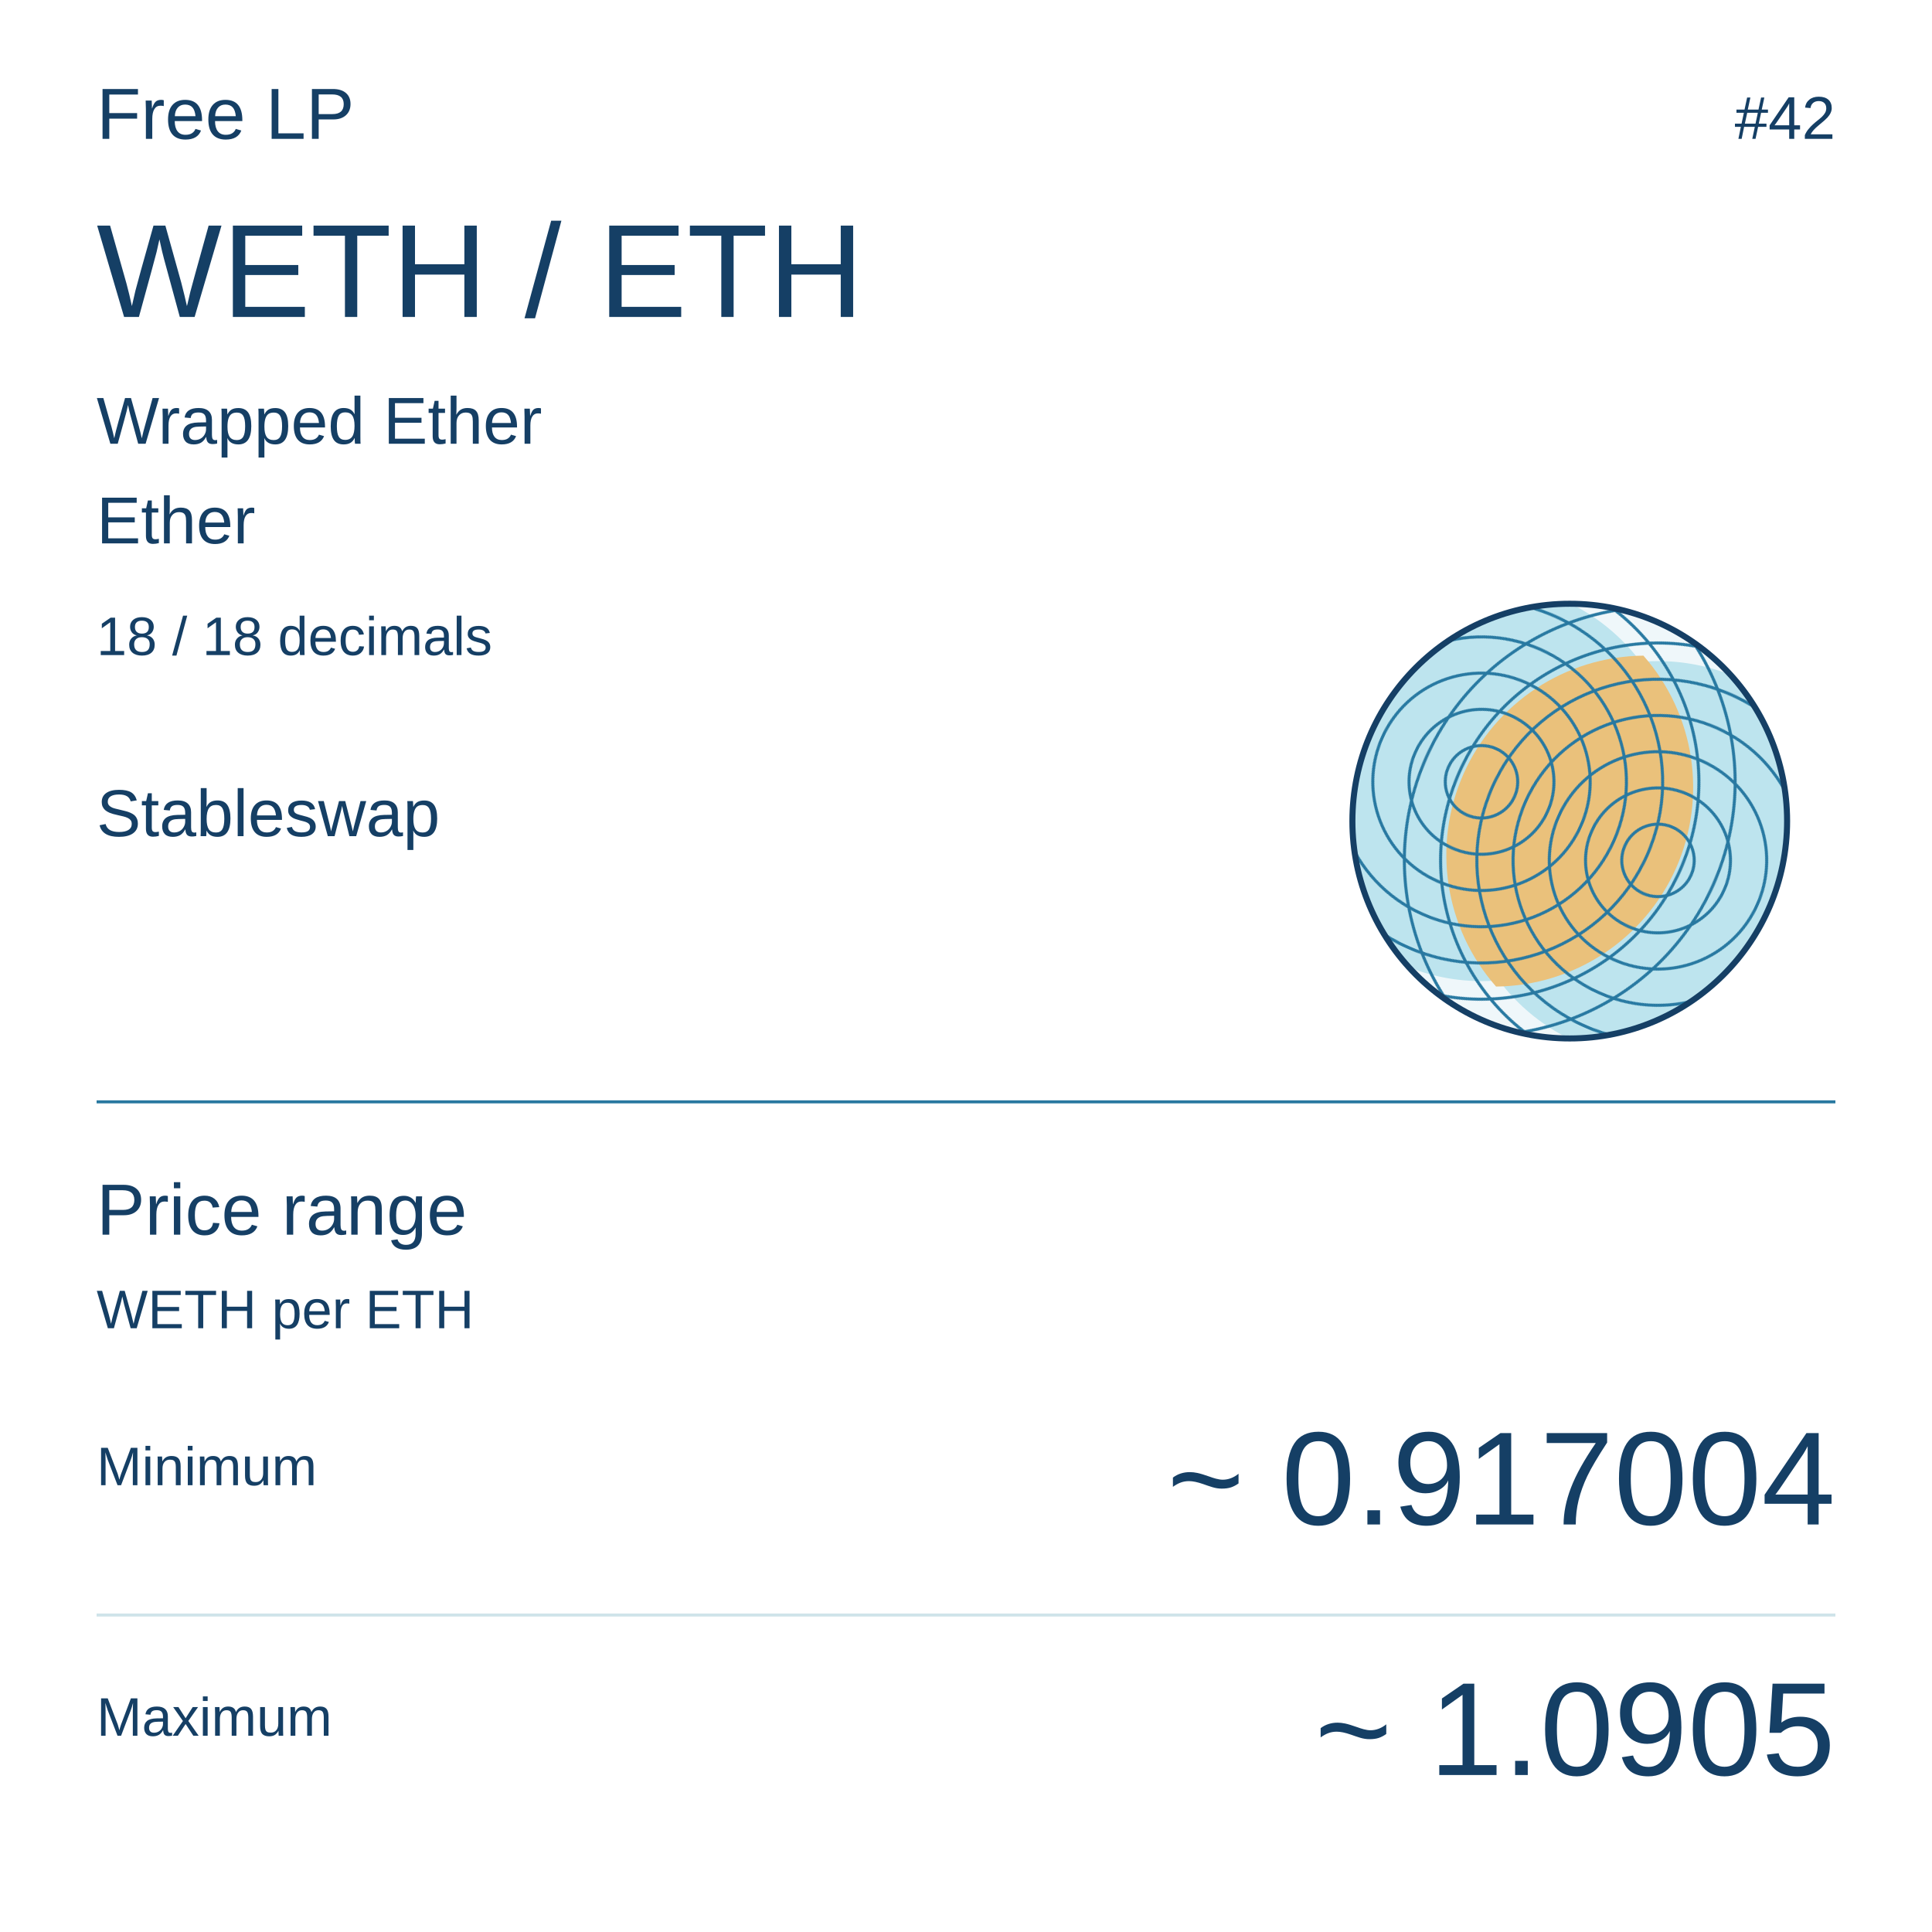
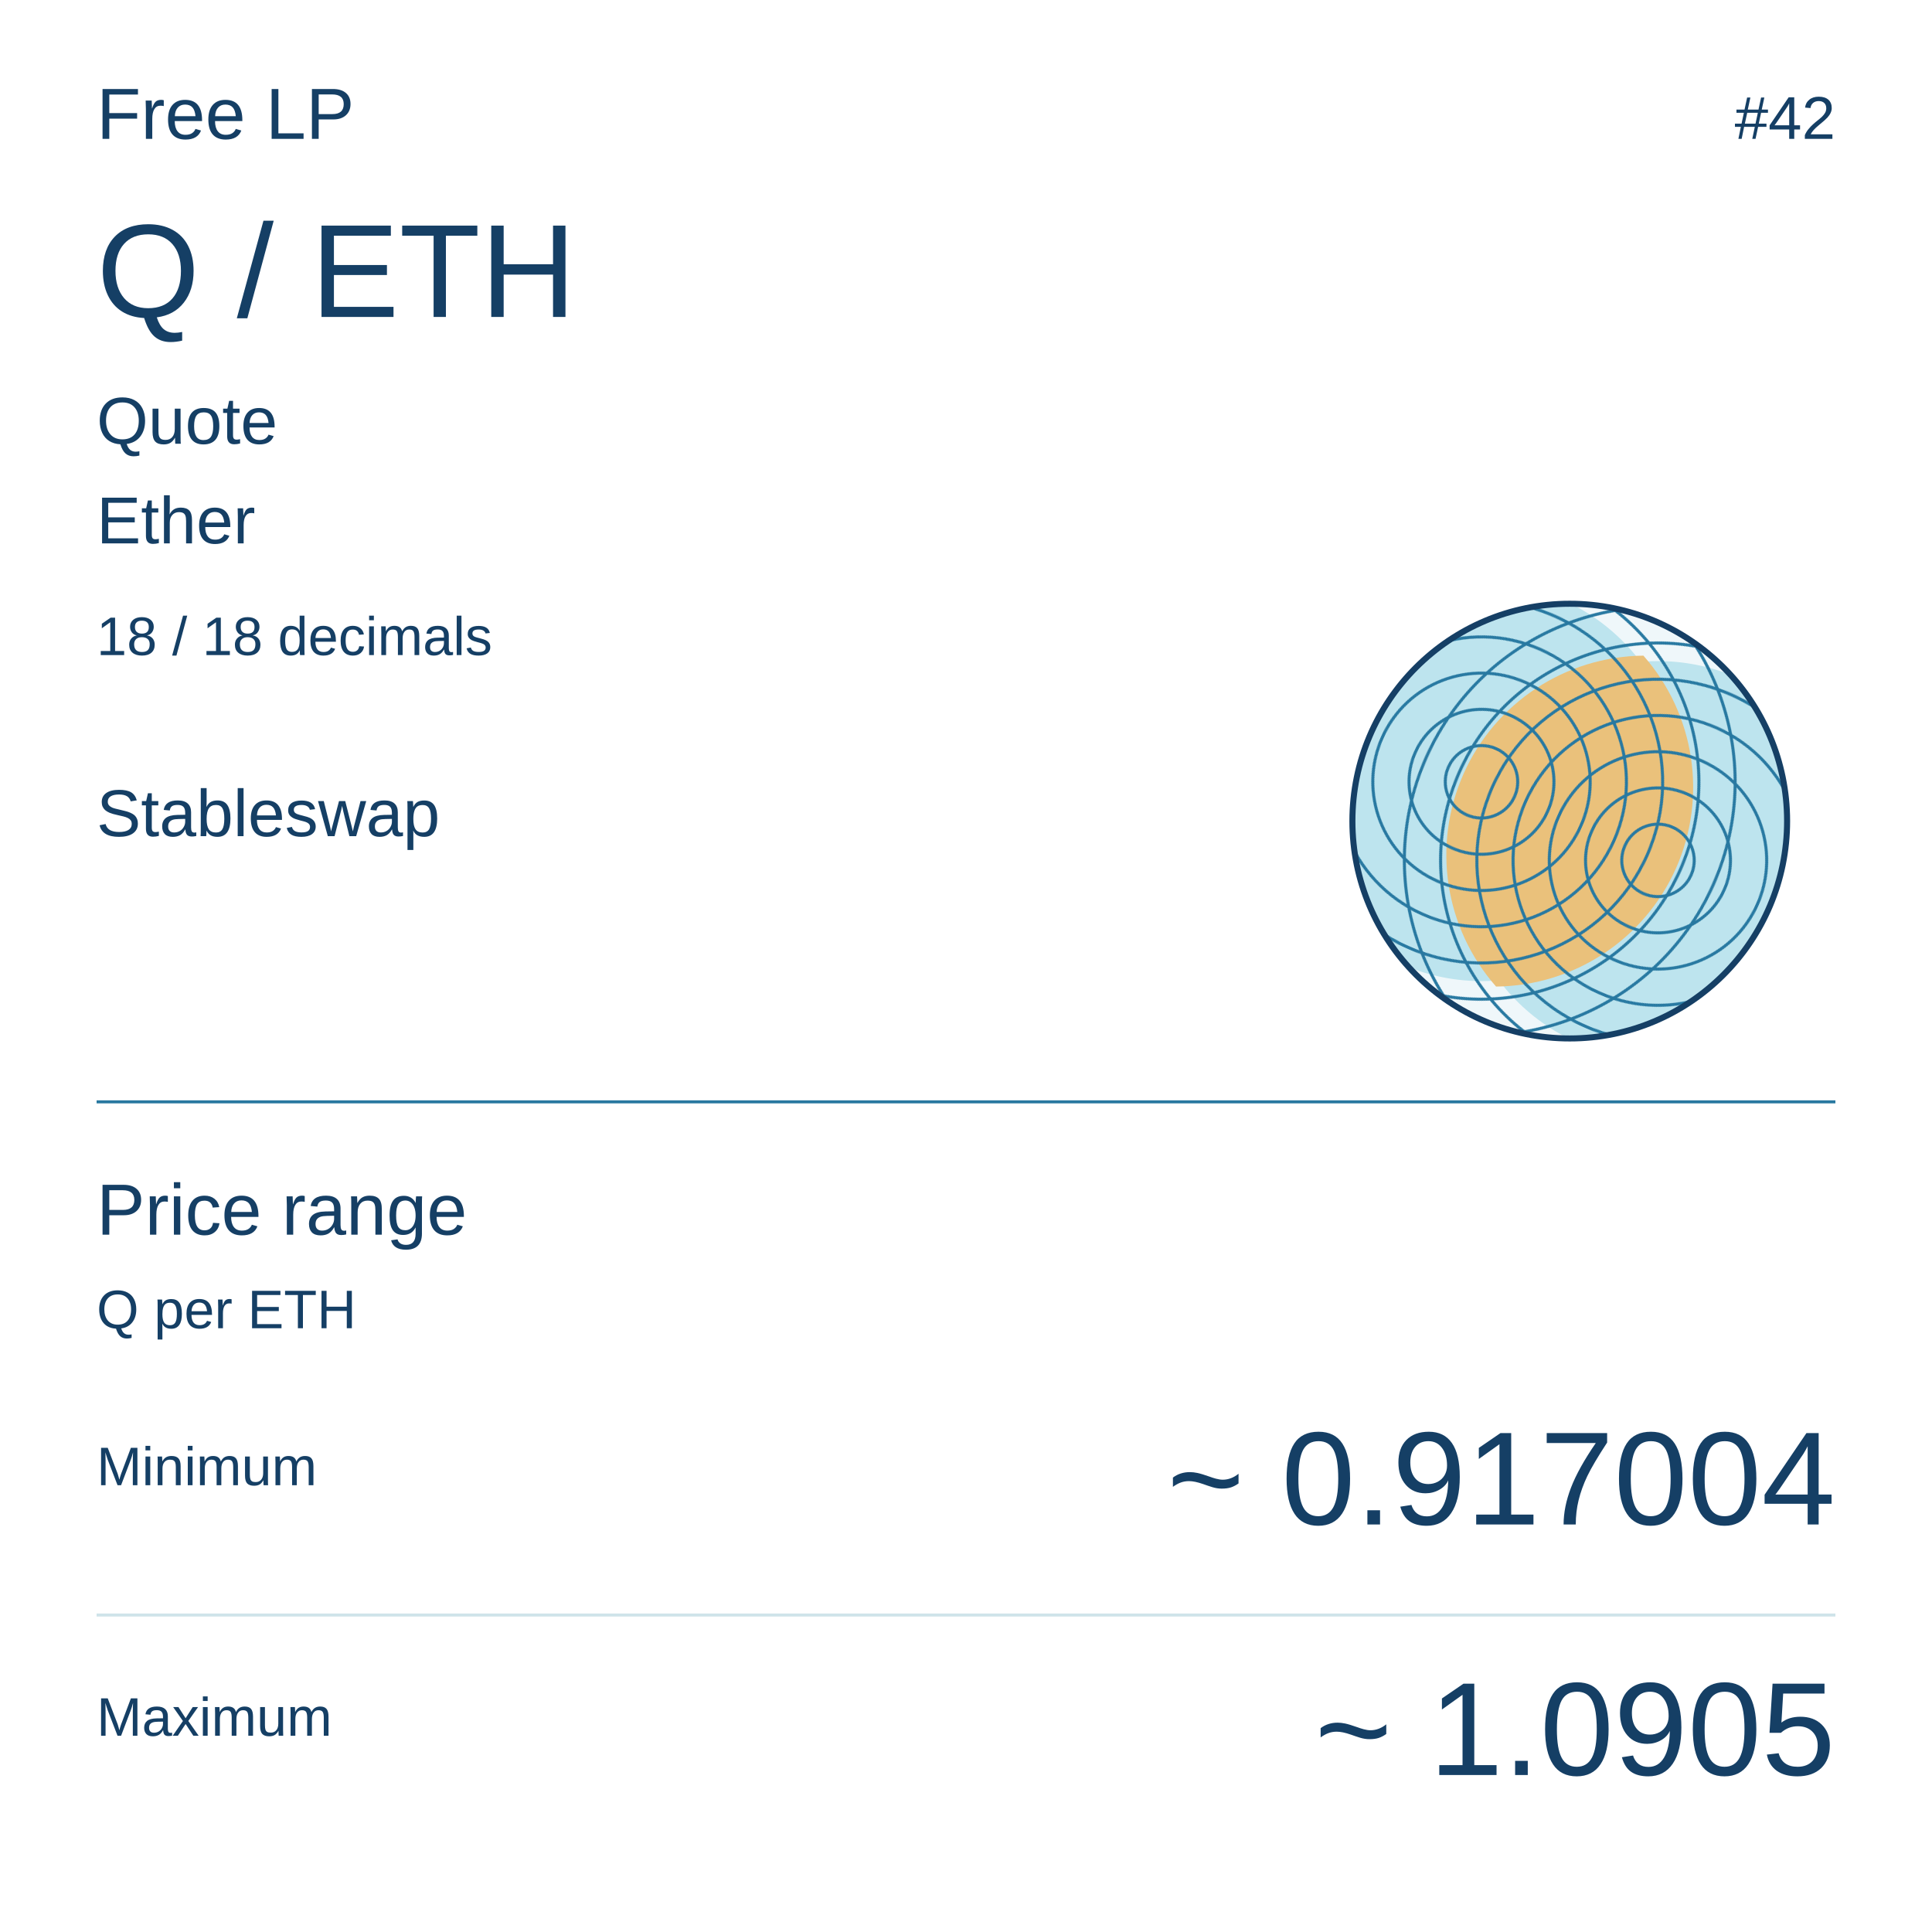
<svg xmlns="http://www.w3.org/2000/svg" width="640" height="640" viewBox="0 0 640 640">
  <rect width="640" height="640" fill="#fff" />
  <g font-family="Arial,Helvetica,sans-serif" fill="#153f65">
    <text x="32" y="46" font-size="24">Free LP</text>
    <text x="608" y="46" text-anchor="end" font-size="20">#42</text>
-     <text x="32" y="105" font-size="44">WETH / ETH</text>
-     <text x="32" y="147" font-size="22">Wrapped Ether</text>
+     <text x="32" y="105" font-size="44">Q / ETH</text>
+     <text x="32" y="147" font-size="22">Quote</text>
    <text x="32" y="180" font-size="22">Ether</text>
    <text x="32" y="217" font-size="18">18 / 18 decimals</text>
  </g>
  <defs>
    <pattern id="ripples" width="180" height="180" patternUnits="userSpaceOnUse" x="430" y="185">
      <g fill="none" stroke="#2878a0" stroke-width="1">
        <circle cx="58" cy="87" r="12" />
        <circle cx="122" cy="87" r="12" />
        <circle cx="58" cy="87" r="24" />
        <circle cx="122" cy="87" r="24" />
        <circle cx="58" cy="87" r="36" />
        <circle cx="122" cy="87" r="36" />
        <circle cx="58" cy="87" r="48" />
        <circle cx="122" cy="87" r="48" />
        <circle cx="58" cy="87" r="60" />
        <circle cx="122" cy="87" r="60" />
        <circle cx="58" cy="87" r="72" />
        <circle cx="122" cy="87" r="72" />
        <circle cx="58" cy="87" r="84" />
        <circle cx="122" cy="87" r="84" />
      </g>
    </pattern>
    <clipPath id="disc">
      <circle cx="520" cy="272" r="72" />
    </clipPath>
  </defs>
  <g clip-path="url(#disc)">
    <circle cx="520" cy="272" r="72" fill="#eff7fa" />
    <g transform="rotate(24 520 272)">
      <circle cx="488" cy="272" r="66" fill="#bde4ee" />
      <circle cx="552" cy="272" r="66" fill="#bde4ee" />
      <path d="M520 212 A66 66 0 0 1 520 332 A66 66 0 0 1 520 212Z" fill="#eac17b" />
      <rect x="430" y="182" width="180" height="180" fill="url(#ripples)" />
    </g>
  </g>
  <circle cx="520" cy="272" r="72" fill="none" stroke="#153f65" stroke-width="2" />
  <g font-family="Arial,Helvetica,sans-serif" fill="#153f65">
    <text x="32" y="277" font-size="22">Stableswap</text>
  </g>
  <path d="M32 365H608" stroke="#2878a0" />
  <g font-family="Arial,Helvetica,sans-serif" fill="#153f65">
    <text x="32" y="409" font-size="24">Price range</text>
-     <text x="32" y="440" font-size="18">WETH per ETH</text>
+     <text x="32" y="440" font-size="18">Q per ETH</text>
    <text x="32" y="492" font-size="18">Minimum</text>
    <text x="608" y="505" text-anchor="end" font-size="44">~ 0.917004</text>
    <path d="M32 535H608" stroke="#cfe3e9" />
    <text x="32" y="575" font-size="18">Maximum</text>
    <text x="608" y="588" text-anchor="end" font-size="44">~ 1.0905</text>
  </g>
</svg>
